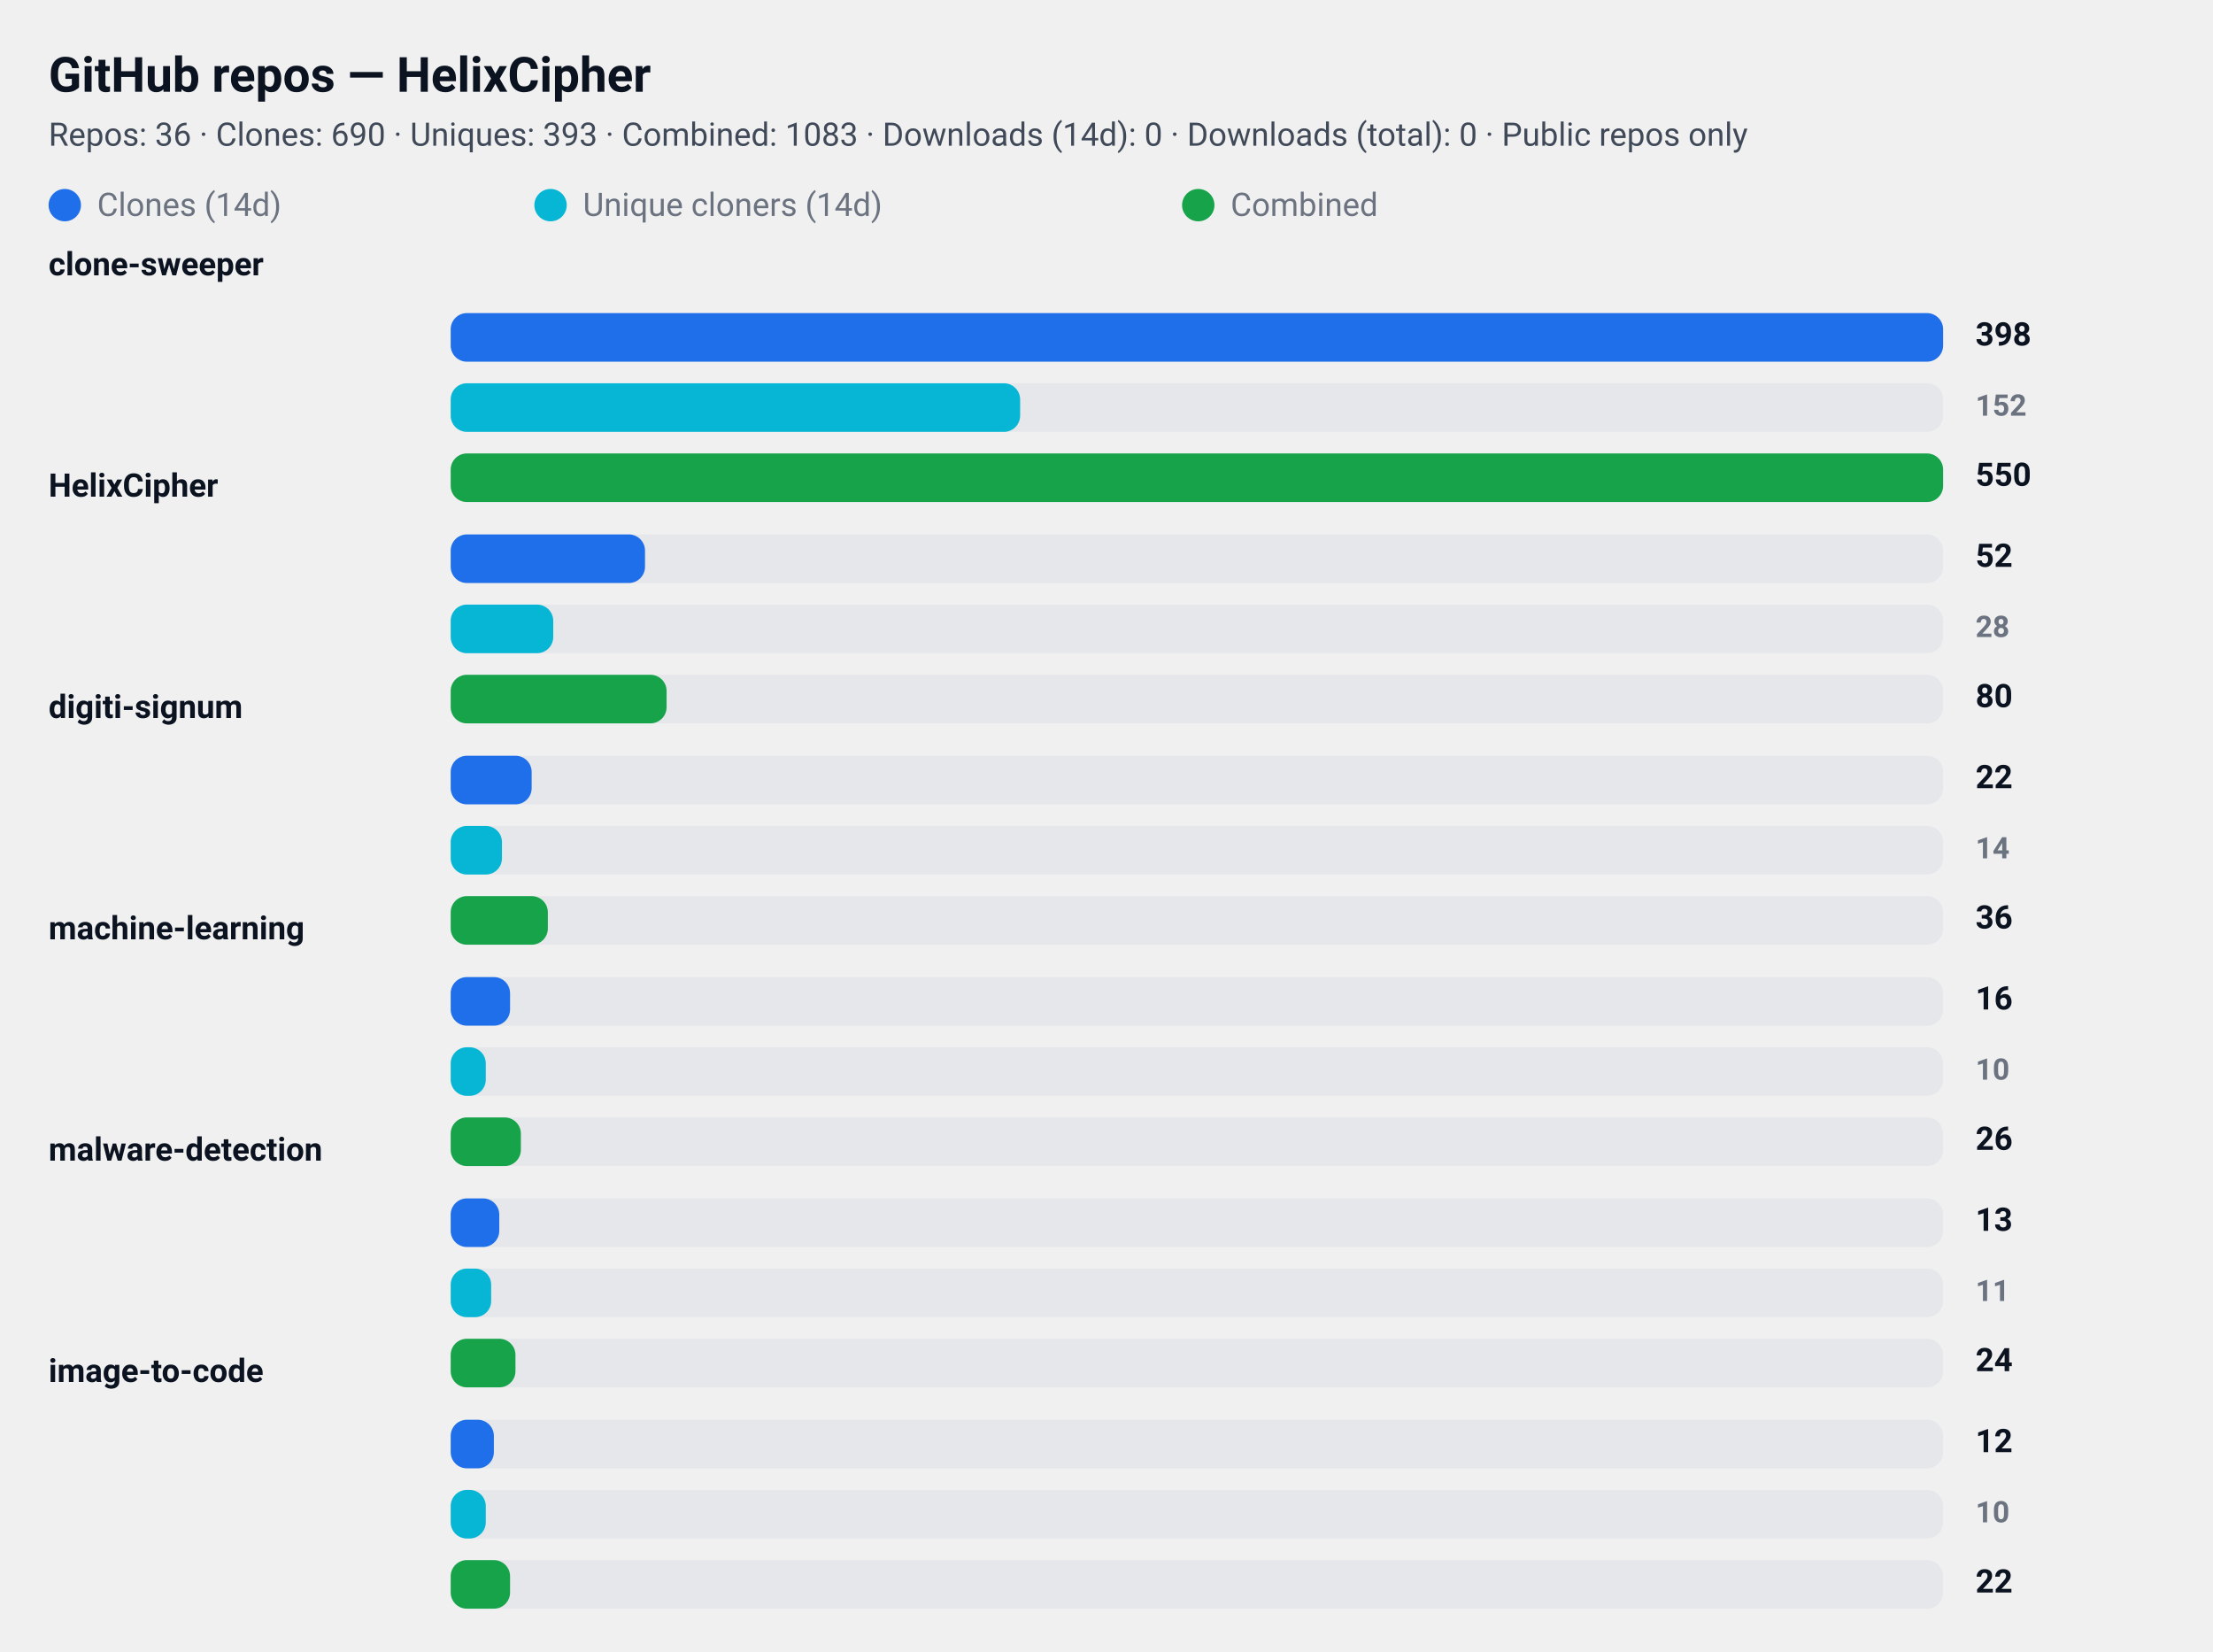
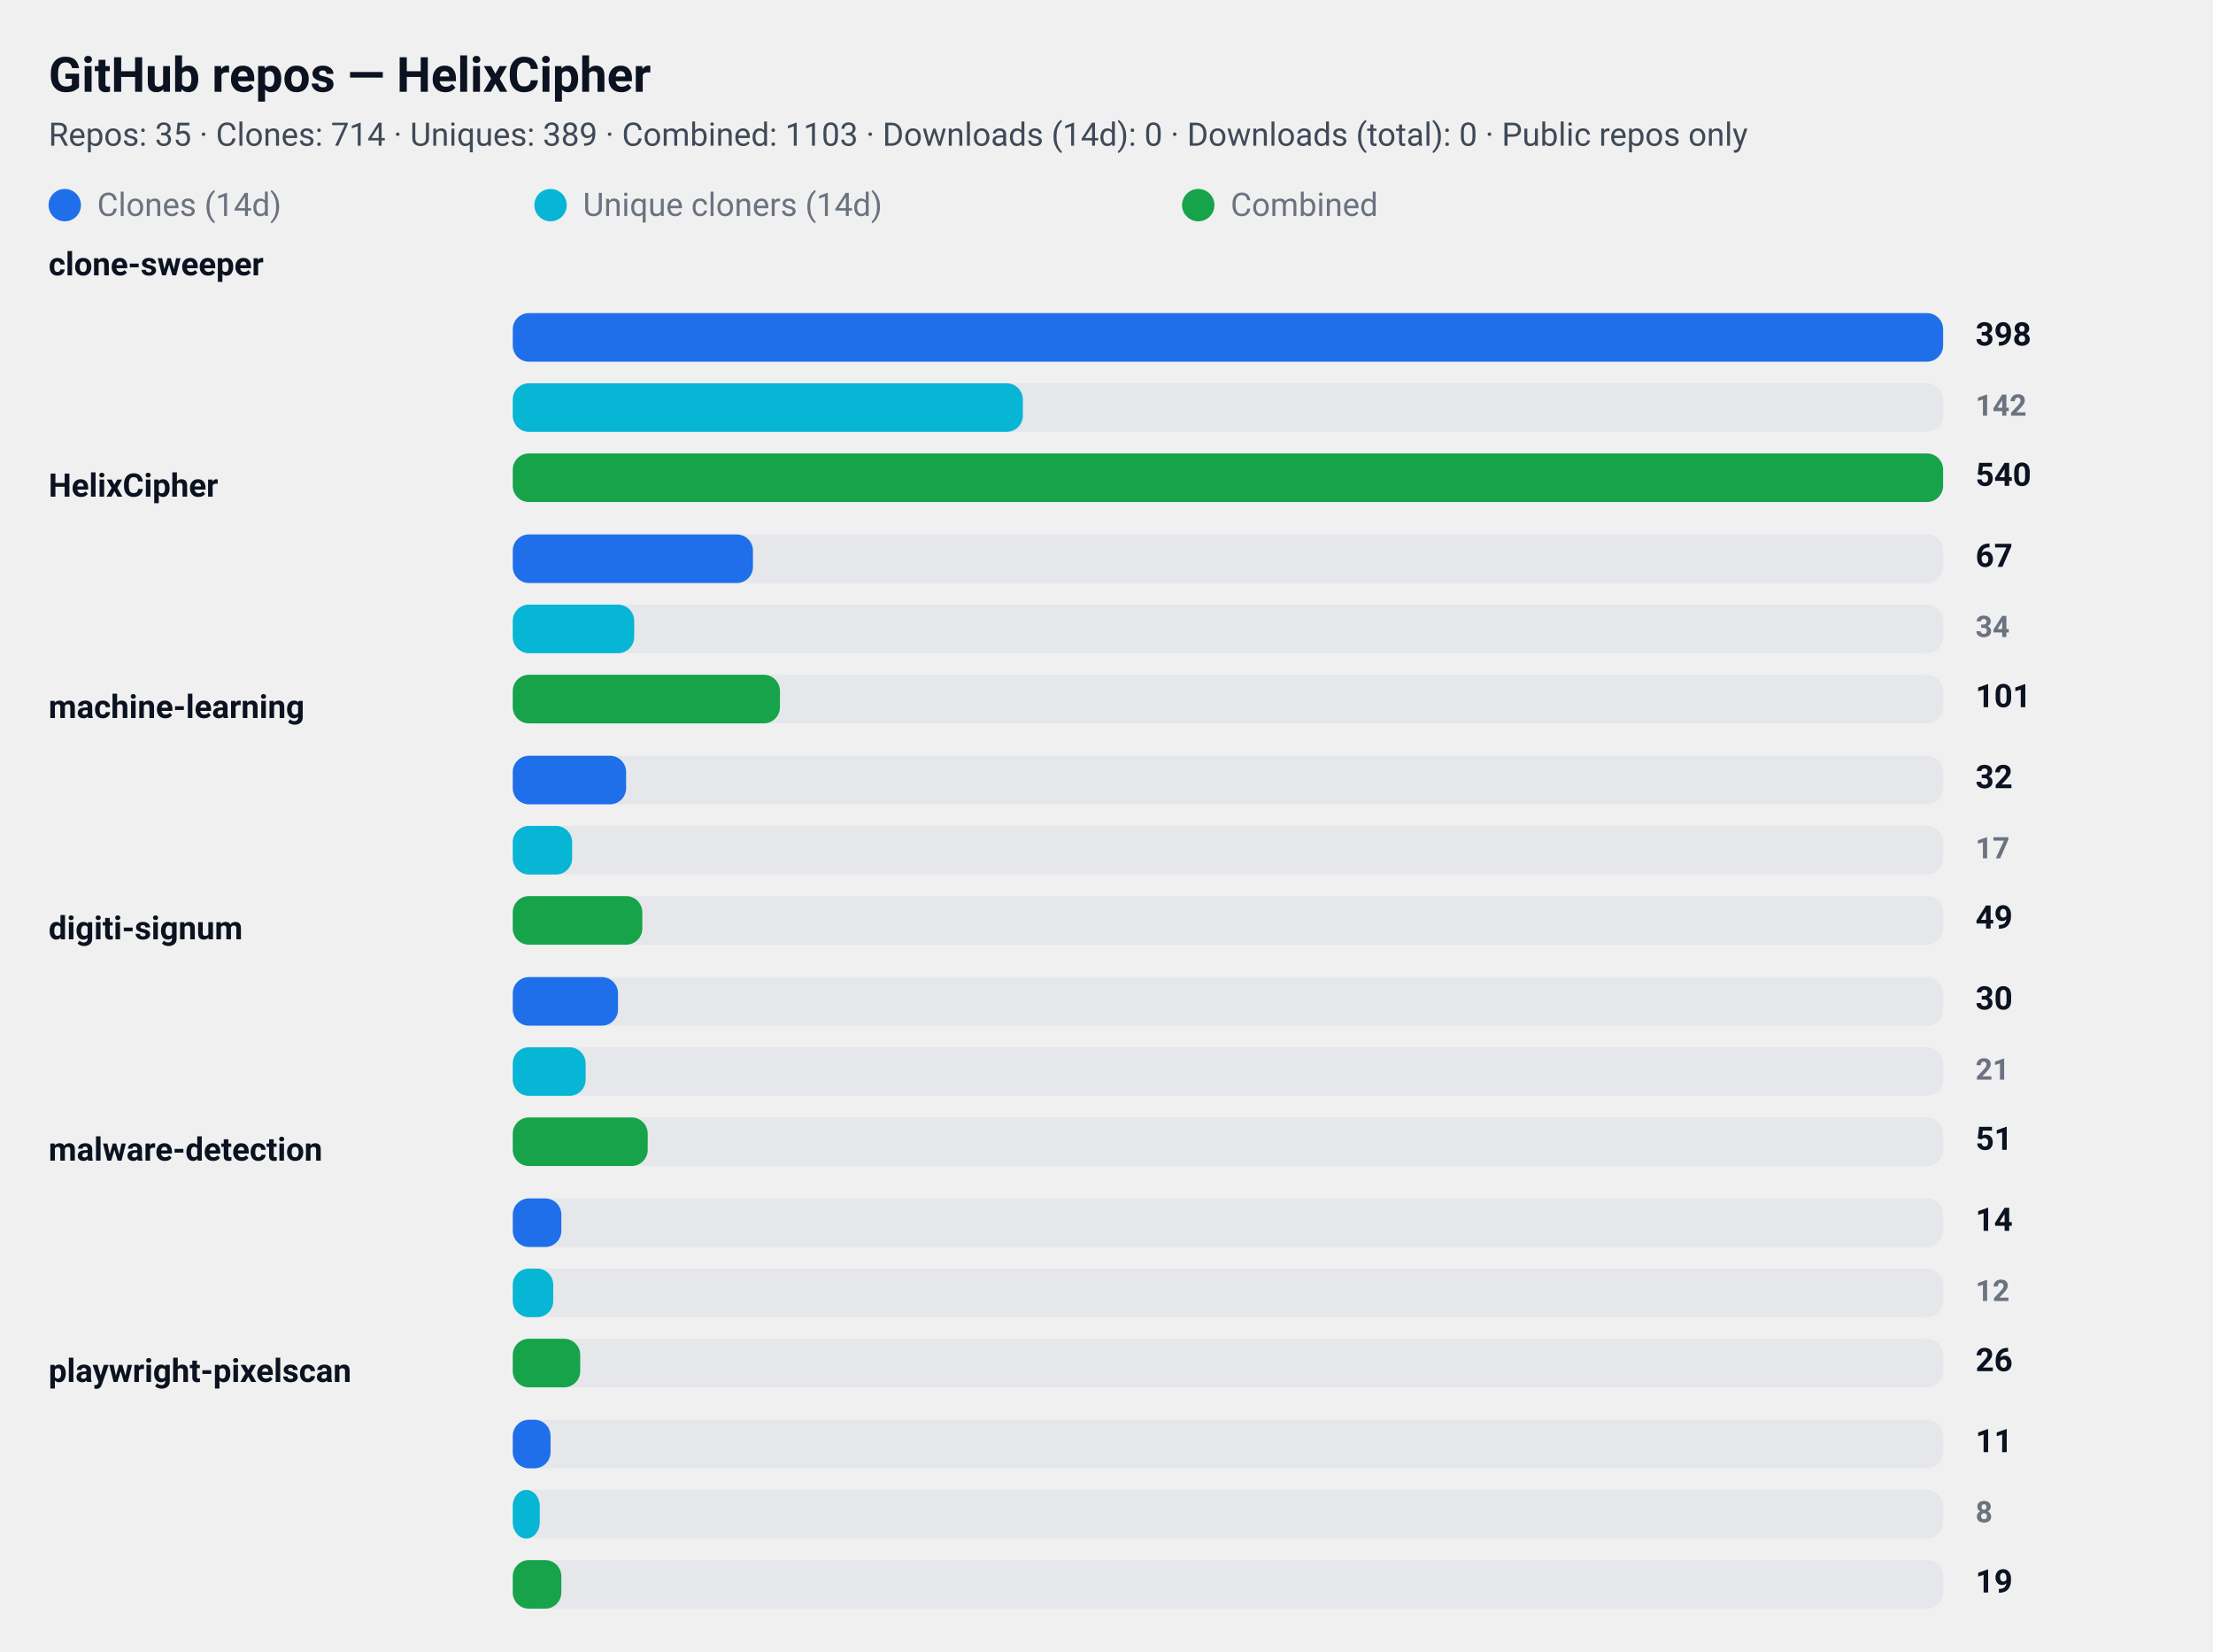
<svg xmlns="http://www.w3.org/2000/svg" width="820" height="612" viewBox="0 0 820 612" role="img" aria-label="GitHub repository clone statistics">
  <style>
  .card  { font-family: "Segoe UI", Roboto, "Helvetica Neue", Arial, sans-serif; }
  .title { font-weight: 700; font-size: 18px; fill: #0b1220; }
  .meta  { font-weight: 400; font-size: 12px; fill: #374151; opacity: 0.95; }
  .label { font-weight: 600; font-size: 12px; fill: #0b1220; }
  .count { font-weight: 700; font-size: 12px; fill: #0b1220; text-anchor: start; }
  .count-small { font-weight: 600; font-size: 11px; fill:#6b7280; text-anchor: start; }
  .muted { font-size:12px; fill:#6b7280; }

  .bar-clone { fill: #1f6feb; rx:6; }
  .bar-uniq  { fill: #06b6d4; rx:6; }
  .bar-comb  { fill: #16a34a; rx:6; }

  .bar-bg { fill: #e5e7eb; rx:6; }
  @media (prefers-color-scheme: dark) {
    .title, .meta, .label, .count, .count-small, .muted { fill: #ffffff; }
    .meta, .count-small { opacity: 0.9; }
  }
</style>
  <rect x="0" y="0" width="820" height="612" rx="12" fill="transparent" />
  <text x="18" y="34" class="title card">GitHub repos — HelixCipher</text>
-   <text x="18" y="54" class="meta card">Repos: 36 · Clones: 690 · Uniques: 393 · Combined: 1083 · Downloads (14d): 0 · Downloads (total): 0 · Public repos only</text>
+   <text x="18" y="54" class="meta card">Repos: 35 · Clones: 714 · Uniques: 389 · Combined: 1103 · Downloads (14d): 0 · Downloads (total): 0 · Public repos only</text>
  <g id="legend">
    <rect x="18" y="70" width="12" height="12" class="bar-clone" />
    <text x="36" y="80" class="muted card">Clones (14d)</text>
    <rect x="198" y="70" width="12" height="12" class="bar-uniq" />
    <text x="216" y="80" class="muted card">Unique cloners (14d)</text>
    <rect x="438" y="70" width="12" height="12" class="bar-comb" />
    <text x="456" y="80" class="muted card">Combined</text>
  </g>
  <text x="18" y="102" class="label card">clone-sweeper</text>
-   <rect x="167" y="116" width="553" height="18" class="bar-bg" />
-   <rect x="167" y="116" width="553" height="18" class="bar-clone" />
+   <rect x="190" y="116" width="530" height="18" class="bar-bg" />
+   <rect x="190" y="116" width="530" height="18" class="bar-clone" />
  <text x="732" y="128" class="count card">398</text>
-   <rect x="167" y="142" width="553" height="18" class="bar-bg" />
-   <rect x="167" y="142" width="211" height="18" class="bar-uniq" />
-   <text x="732" y="154" class="count-small card">152</text>
-   <rect x="167" y="168" width="553" height="18" class="bar-bg" />
-   <rect x="167" y="168" width="553" height="18" class="bar-comb" />
-   <text x="732" y="180" class="count card">550</text>
+   <rect x="190" y="142" width="530" height="18" class="bar-bg" />
+   <rect x="190" y="142" width="189" height="18" class="bar-uniq" />
+   <text x="732" y="154" class="count-small card">142</text>
+   <rect x="190" y="168" width="530" height="18" class="bar-bg" />
+   <rect x="190" y="168" width="530" height="18" class="bar-comb" />
+   <text x="732" y="180" class="count card">540</text>
  <text x="18" y="184" class="label card">HelixCipher</text>
-   <rect x="167" y="198" width="553" height="18" class="bar-bg" />
-   <rect x="167" y="198" width="72" height="18" class="bar-clone" />
-   <text x="732" y="210" class="count card">52</text>
-   <rect x="167" y="224" width="553" height="18" class="bar-bg" />
-   <rect x="167" y="224" width="38" height="18" class="bar-uniq" />
-   <text x="732" y="236" class="count-small card">28</text>
-   <rect x="167" y="250" width="553" height="18" class="bar-bg" />
-   <rect x="167" y="250" width="80" height="18" class="bar-comb" />
-   <text x="732" y="262" class="count card">80</text>
-   <text x="18" y="266" class="label card">digiti-signum</text>
-   <rect x="167" y="280" width="553" height="18" class="bar-bg" />
-   <rect x="167" y="280" width="30" height="18" class="bar-clone" />
-   <text x="732" y="292" class="count card">22</text>
-   <rect x="167" y="306" width="553" height="18" class="bar-bg" />
-   <rect x="167" y="306" width="19" height="18" class="bar-uniq" />
-   <text x="732" y="318" class="count-small card">14</text>
-   <rect x="167" y="332" width="553" height="18" class="bar-bg" />
-   <rect x="167" y="332" width="36" height="18" class="bar-comb" />
-   <text x="732" y="344" class="count card">36</text>
-   <text x="18" y="348" class="label card">machine-learning</text>
-   <rect x="167" y="362" width="553" height="18" class="bar-bg" />
-   <rect x="167" y="362" width="22" height="18" class="bar-clone" />
-   <text x="732" y="374" class="count card">16</text>
-   <rect x="167" y="388" width="553" height="18" class="bar-bg" />
-   <rect x="167" y="388" width="13" height="18" class="bar-uniq" />
-   <text x="732" y="400" class="count-small card">10</text>
-   <rect x="167" y="414" width="553" height="18" class="bar-bg" />
-   <rect x="167" y="414" width="26" height="18" class="bar-comb" />
-   <text x="732" y="426" class="count card">26</text>
+   <rect x="190" y="198" width="530" height="18" class="bar-bg" />
+   <rect x="190" y="198" width="89" height="18" class="bar-clone" />
+   <text x="732" y="210" class="count card">67</text>
+   <rect x="190" y="224" width="530" height="18" class="bar-bg" />
+   <rect x="190" y="224" width="45" height="18" class="bar-uniq" />
+   <text x="732" y="236" class="count-small card">34</text>
+   <rect x="190" y="250" width="530" height="18" class="bar-bg" />
+   <rect x="190" y="250" width="99" height="18" class="bar-comb" />
+   <text x="732" y="262" class="count card">101</text>
+   <text x="18" y="266" class="label card">machine-learning</text>
+   <rect x="190" y="280" width="530" height="18" class="bar-bg" />
+   <rect x="190" y="280" width="42" height="18" class="bar-clone" />
+   <text x="732" y="292" class="count card">32</text>
+   <rect x="190" y="306" width="530" height="18" class="bar-bg" />
+   <rect x="190" y="306" width="22" height="18" class="bar-uniq" />
+   <text x="732" y="318" class="count-small card">17</text>
+   <rect x="190" y="332" width="530" height="18" class="bar-bg" />
+   <rect x="190" y="332" width="48" height="18" class="bar-comb" />
+   <text x="732" y="344" class="count card">49</text>
+   <text x="18" y="348" class="label card">digiti-signum</text>
+   <rect x="190" y="362" width="530" height="18" class="bar-bg" />
+   <rect x="190" y="362" width="39" height="18" class="bar-clone" />
+   <text x="732" y="374" class="count card">30</text>
+   <rect x="190" y="388" width="530" height="18" class="bar-bg" />
+   <rect x="190" y="388" width="27" height="18" class="bar-uniq" />
+   <text x="732" y="400" class="count-small card">21</text>
+   <rect x="190" y="414" width="530" height="18" class="bar-bg" />
+   <rect x="190" y="414" width="50" height="18" class="bar-comb" />
+   <text x="732" y="426" class="count card">51</text>
  <text x="18" y="430" class="label card">malware-detection</text>
-   <rect x="167" y="444" width="553" height="18" class="bar-bg" />
-   <rect x="167" y="444" width="18" height="18" class="bar-clone" />
-   <text x="732" y="456" class="count card">13</text>
-   <rect x="167" y="470" width="553" height="18" class="bar-bg" />
-   <rect x="167" y="470" width="15" height="18" class="bar-uniq" />
-   <text x="732" y="482" class="count-small card">11</text>
-   <rect x="167" y="496" width="553" height="18" class="bar-bg" />
-   <rect x="167" y="496" width="24" height="18" class="bar-comb" />
-   <text x="732" y="508" class="count card">24</text>
-   <text x="18" y="512" class="label card">image-to-code</text>
-   <rect x="167" y="526" width="553" height="18" class="bar-bg" />
-   <rect x="167" y="526" width="16" height="18" class="bar-clone" />
-   <text x="732" y="538" class="count card">12</text>
-   <rect x="167" y="552" width="553" height="18" class="bar-bg" />
-   <rect x="167" y="552" width="13" height="18" class="bar-uniq" />
-   <text x="732" y="564" class="count-small card">10</text>
-   <rect x="167" y="578" width="553" height="18" class="bar-bg" />
-   <rect x="167" y="578" width="22" height="18" class="bar-comb" />
-   <text x="732" y="590" class="count card">22</text>
+   <rect x="190" y="444" width="530" height="18" class="bar-bg" />
+   <rect x="190" y="444" width="18" height="18" class="bar-clone" />
+   <text x="732" y="456" class="count card">14</text>
+   <rect x="190" y="470" width="530" height="18" class="bar-bg" />
+   <rect x="190" y="470" width="15" height="18" class="bar-uniq" />
+   <text x="732" y="482" class="count-small card">12</text>
+   <rect x="190" y="496" width="530" height="18" class="bar-bg" />
+   <rect x="190" y="496" width="25" height="18" class="bar-comb" />
+   <text x="732" y="508" class="count card">26</text>
+   <text x="18" y="512" class="label card">playwright-pixelscan</text>
+   <rect x="190" y="526" width="530" height="18" class="bar-bg" />
+   <rect x="190" y="526" width="14" height="18" class="bar-clone" />
+   <text x="732" y="538" class="count card">11</text>
+   <rect x="190" y="552" width="530" height="18" class="bar-bg" />
+   <rect x="190" y="552" width="10" height="18" class="bar-uniq" />
+   <text x="732" y="564" class="count-small card">8</text>
+   <rect x="190" y="578" width="530" height="18" class="bar-bg" />
+   <rect x="190" y="578" width="18" height="18" class="bar-comb" />
+   <text x="732" y="590" class="count card">19</text>
</svg>
